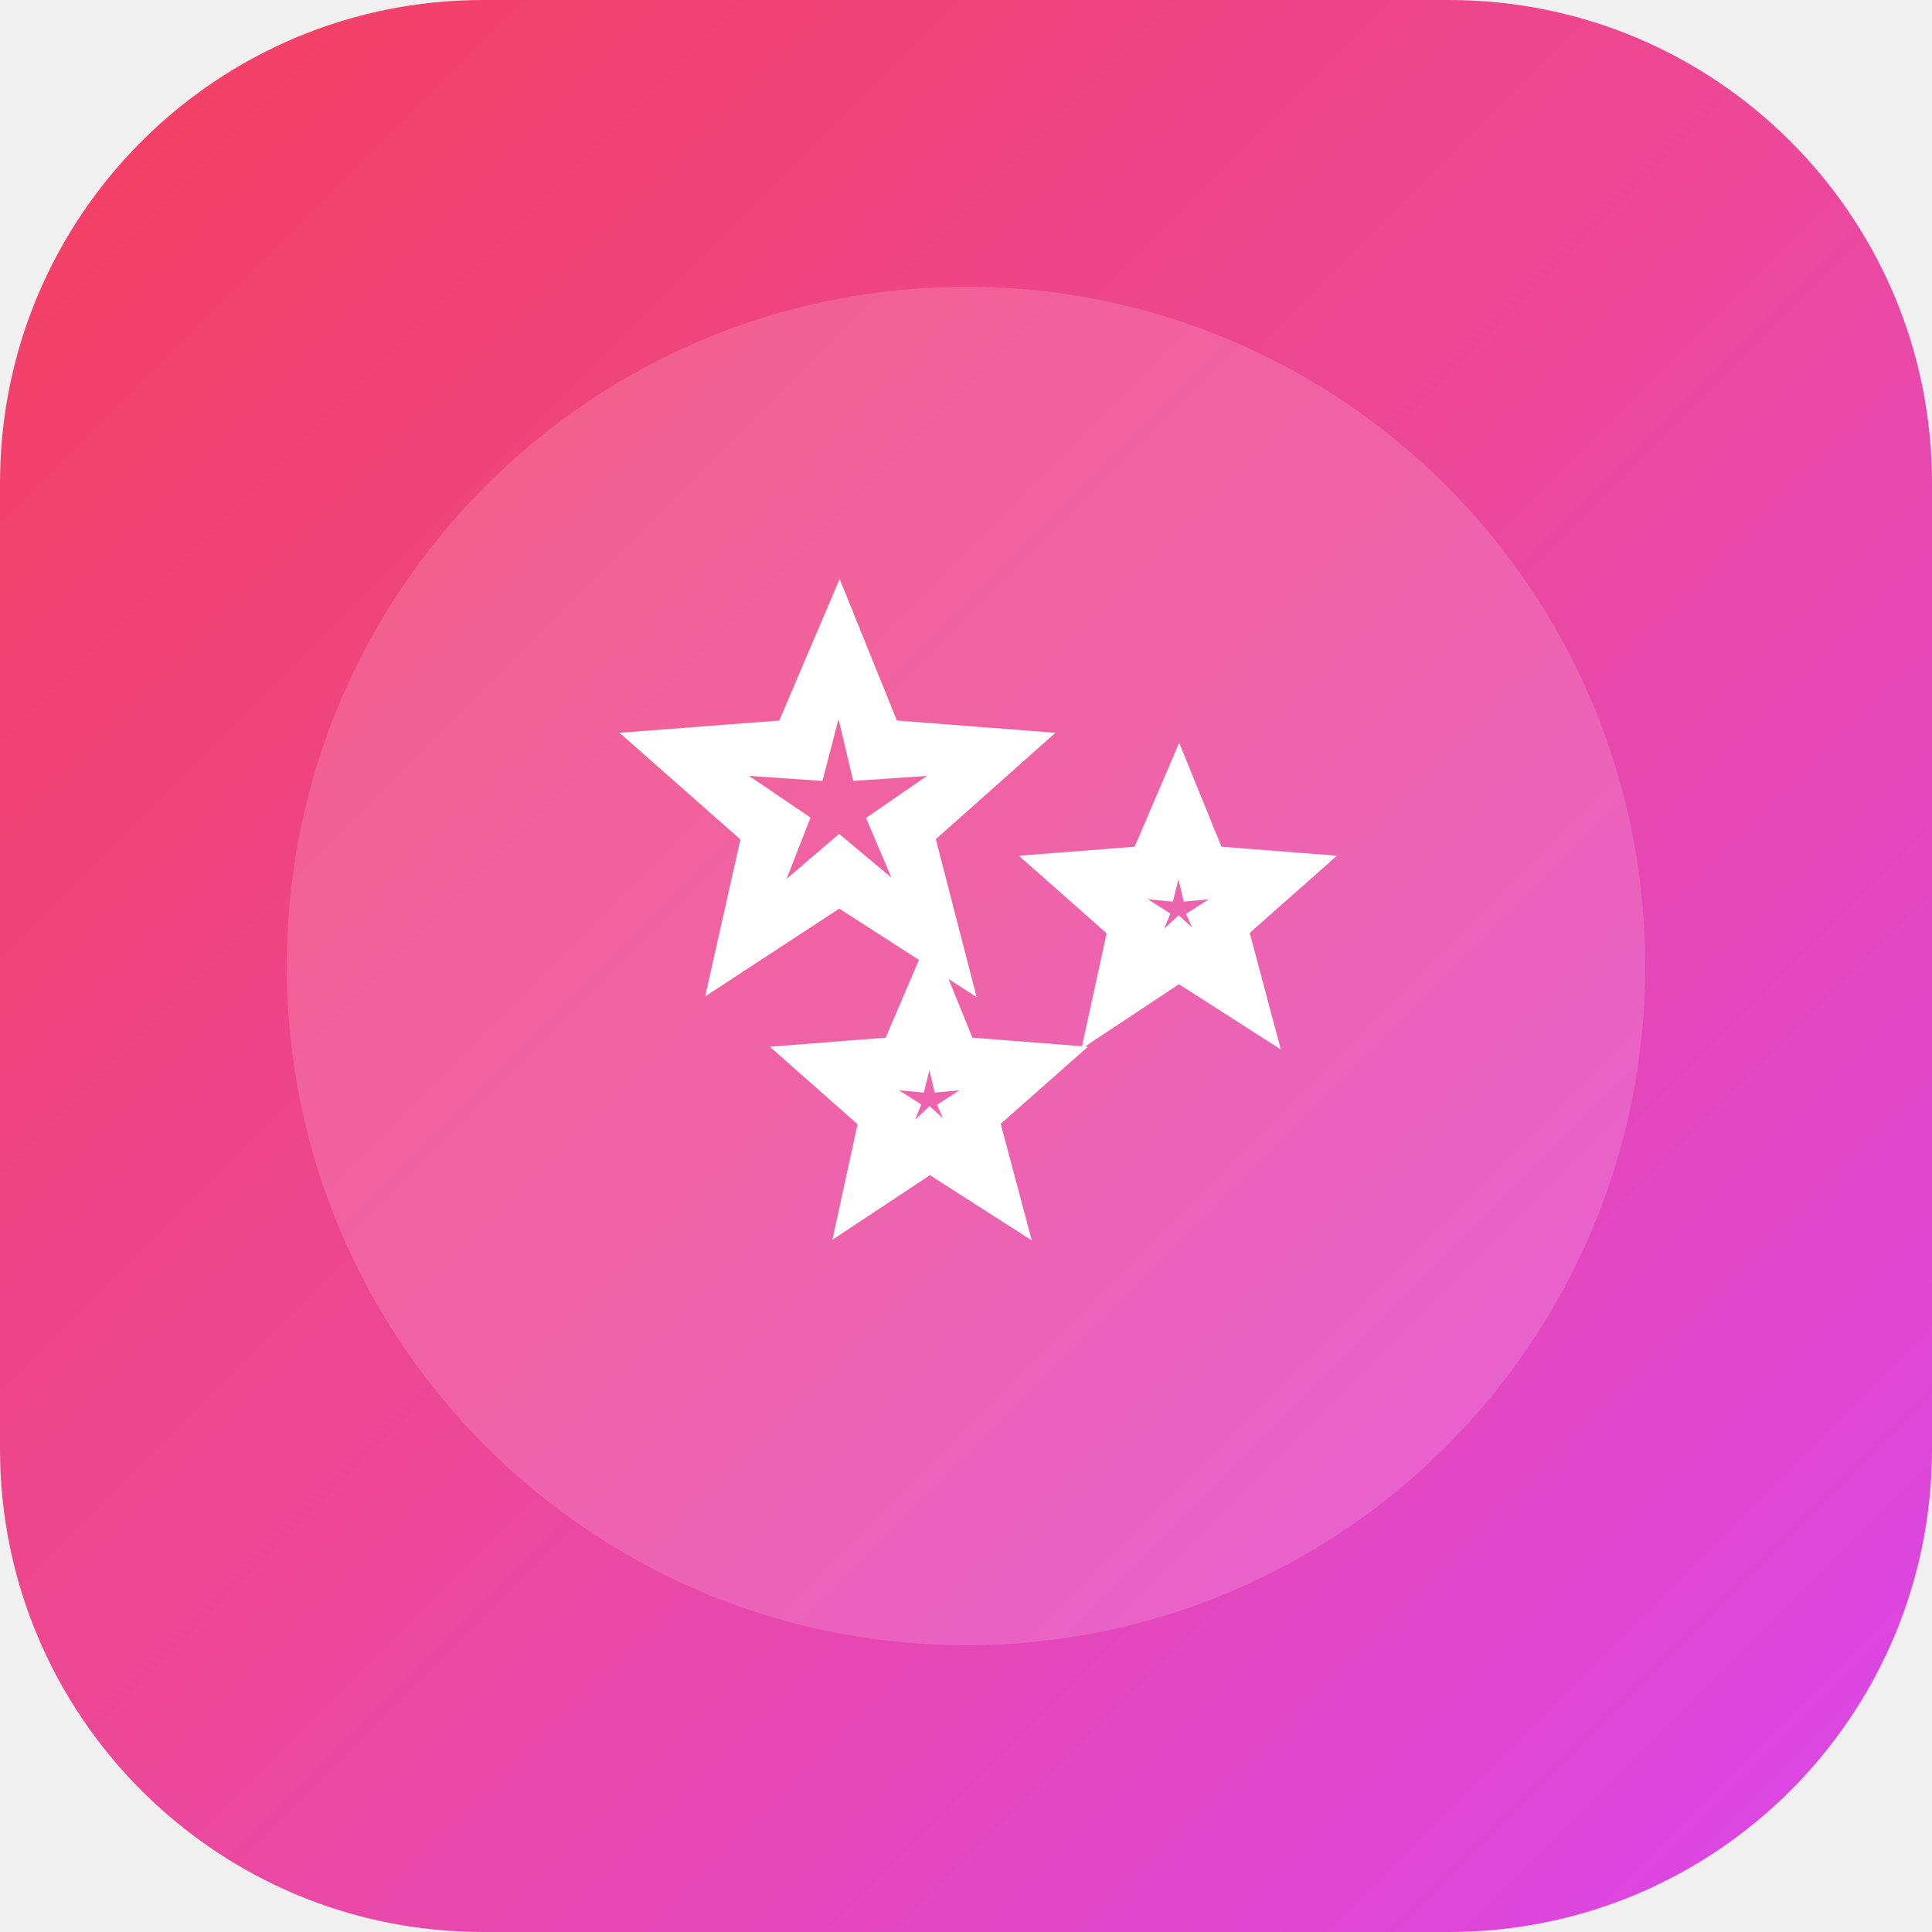
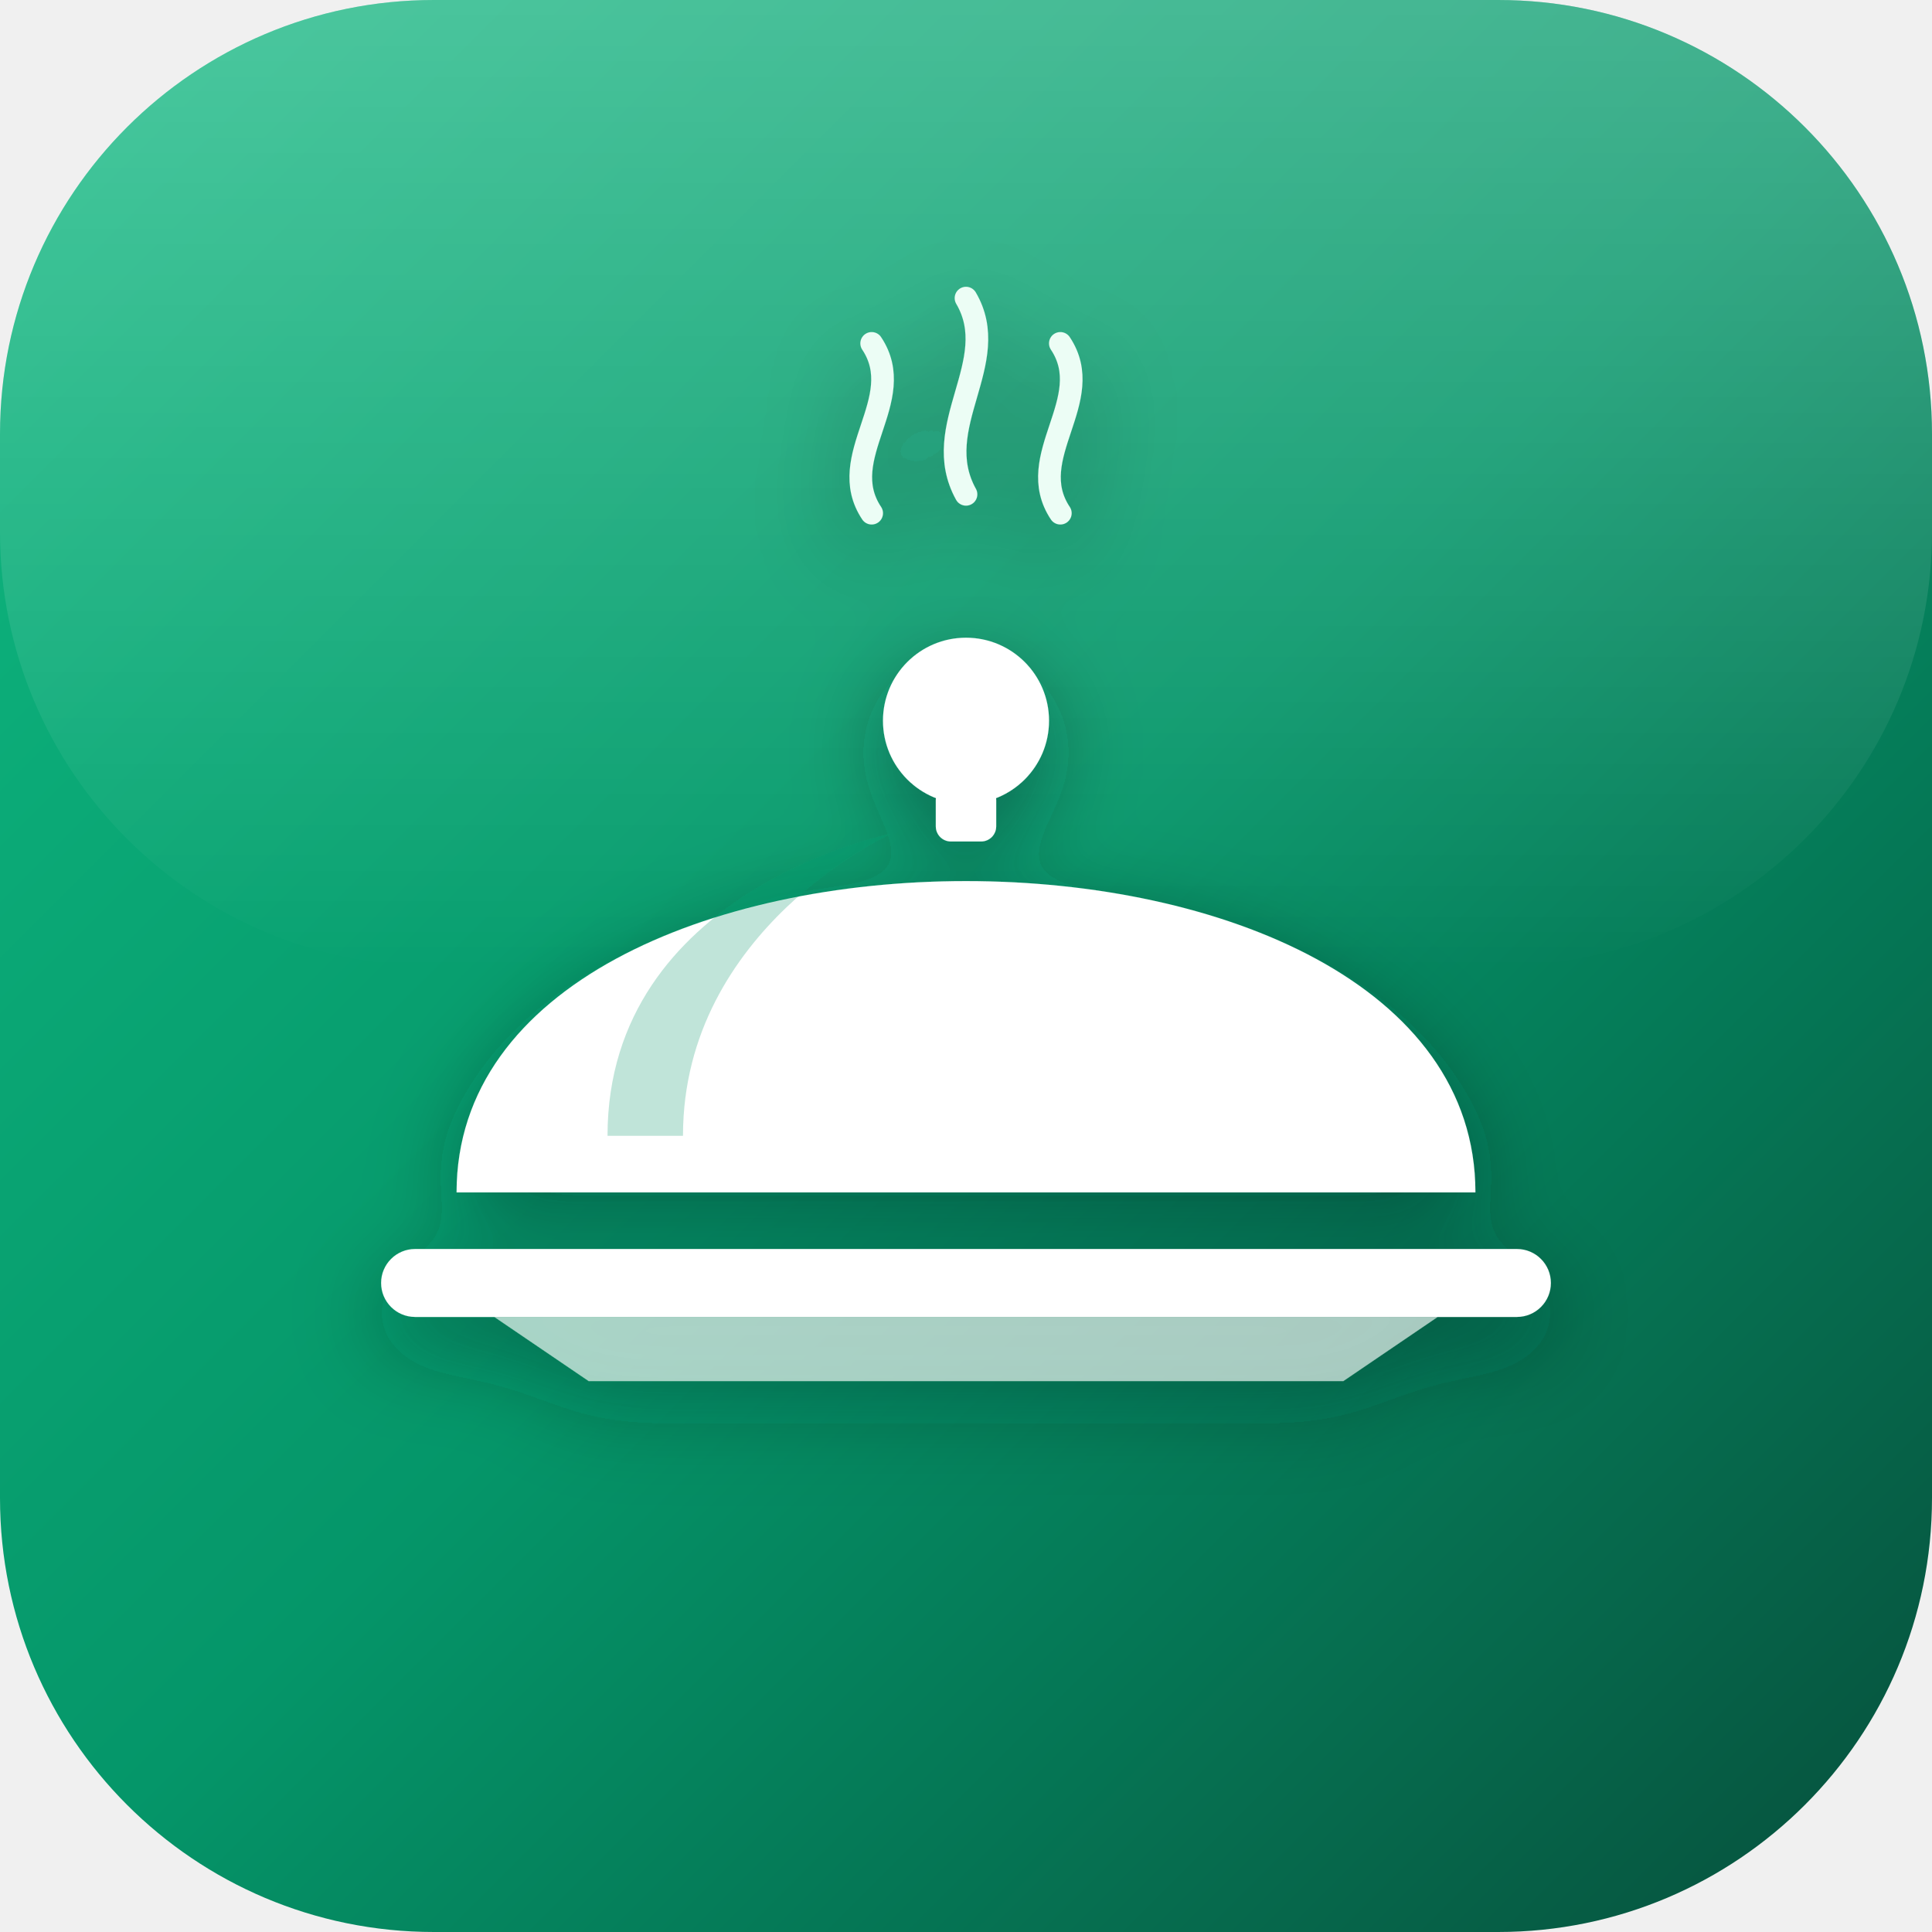
<svg xmlns="http://www.w3.org/2000/svg" viewBox="0 0 512 512" width="512" height="512">
  <defs>
-     <linearGradient id="pinkGrad" x1="0%" y1="0%" x2="100%" y2="100%">
-       <stop offset="0%" stop-color="#f43f5e" />
-       <stop offset="50%" stop-color="#ec4899" />
-       <stop offset="100%" stop-color="#d946ef" />
+     <linearGradient id="tavolyBg" x1="0%" y1="0%" x2="100%" y2="100%">
+       <stop offset="0%" stop-color="#10b981" />
+       <stop offset="50%" stop-color="#059669" />
+       <stop offset="100%" stop-color="#064e3b" />
    </linearGradient>
+     <linearGradient id="tavolyGlow" x1="0%" y1="0%" x2="0%" y2="100%">
+       <stop offset="0%" stop-color="#ffffff" stop-opacity="0.25" />
+       <stop offset="100%" stop-color="#ffffff" stop-opacity="0" />
+     </linearGradient>
+     <filter id="tavolyDrop" x="-20%" y="-20%" width="140%" height="140%">
+       <feDropShadow dx="0" dy="8" stdDeviation="12" flood-color="#022c22" flood-opacity="0.4" />
+     </filter>
  </defs>
-   <rect width="512" height="512" rx="128" fill="url(#pinkGrad)" />
-   <circle cx="256" cy="256" r="180" fill="white" fill-opacity="0.15" />
-   <text x="256" y="320" font-family="-apple-system, BlinkMacSystemFont, Segoe UI, Roboto, Helvetica, Arial, sans-serif" font-size="220" text-anchor="middle" fill="white" font-weight="bold">✨</text>
+   <rect width="512" height="512" rx="115" fill="url(#tavolyBg)" />
+   <rect width="512" height="256" rx="115" fill="url(#tavolyGlow)" />
+   <g filter="url(#tavolyDrop)" transform="translate(256, 256)">
+     <rect x="-155" y="75" width="310" height="18" rx="9" fill="#ffffff" />
+     <path d="M-125 93 L125 93 L100 110 L-100 110 Z" fill="#ffffff" fill-opacity="0.6" />
+     <path d="M-135 60 C-135 -50 135 -50 135 60 Z" fill="#ffffff" />
+     <circle cx="0" cy="-65" r="22" fill="#ffffff" />
+     <rect x="-8" y="-48" width="16" height="15" rx="4" fill="#ffffff" />
+     <path d="M-95 45 C-95 -20 -20 -35 -20 -35 C-20 -35 -75 -10 -75 45 Z" fill="#059669" fill-opacity="0.25" />
+     <g transform="translate(0, -95)">
+       <path d="M-25 -25 C-35 -40 -15 -55 -25 -70" stroke="#ecfdf5" stroke-width="6" stroke-linecap="round" fill="none" />
+       <path d="M0 -30 C-10 -48 10 -65 0 -82" stroke="#ecfdf5" stroke-width="6" stroke-linecap="round" fill="none" />
+       <path d="M25 -25 C15 -40 35 -55 25 -70" stroke="#ecfdf5" stroke-width="6" stroke-linecap="round" fill="none" />
+     </g>
+   </g>
</svg>
